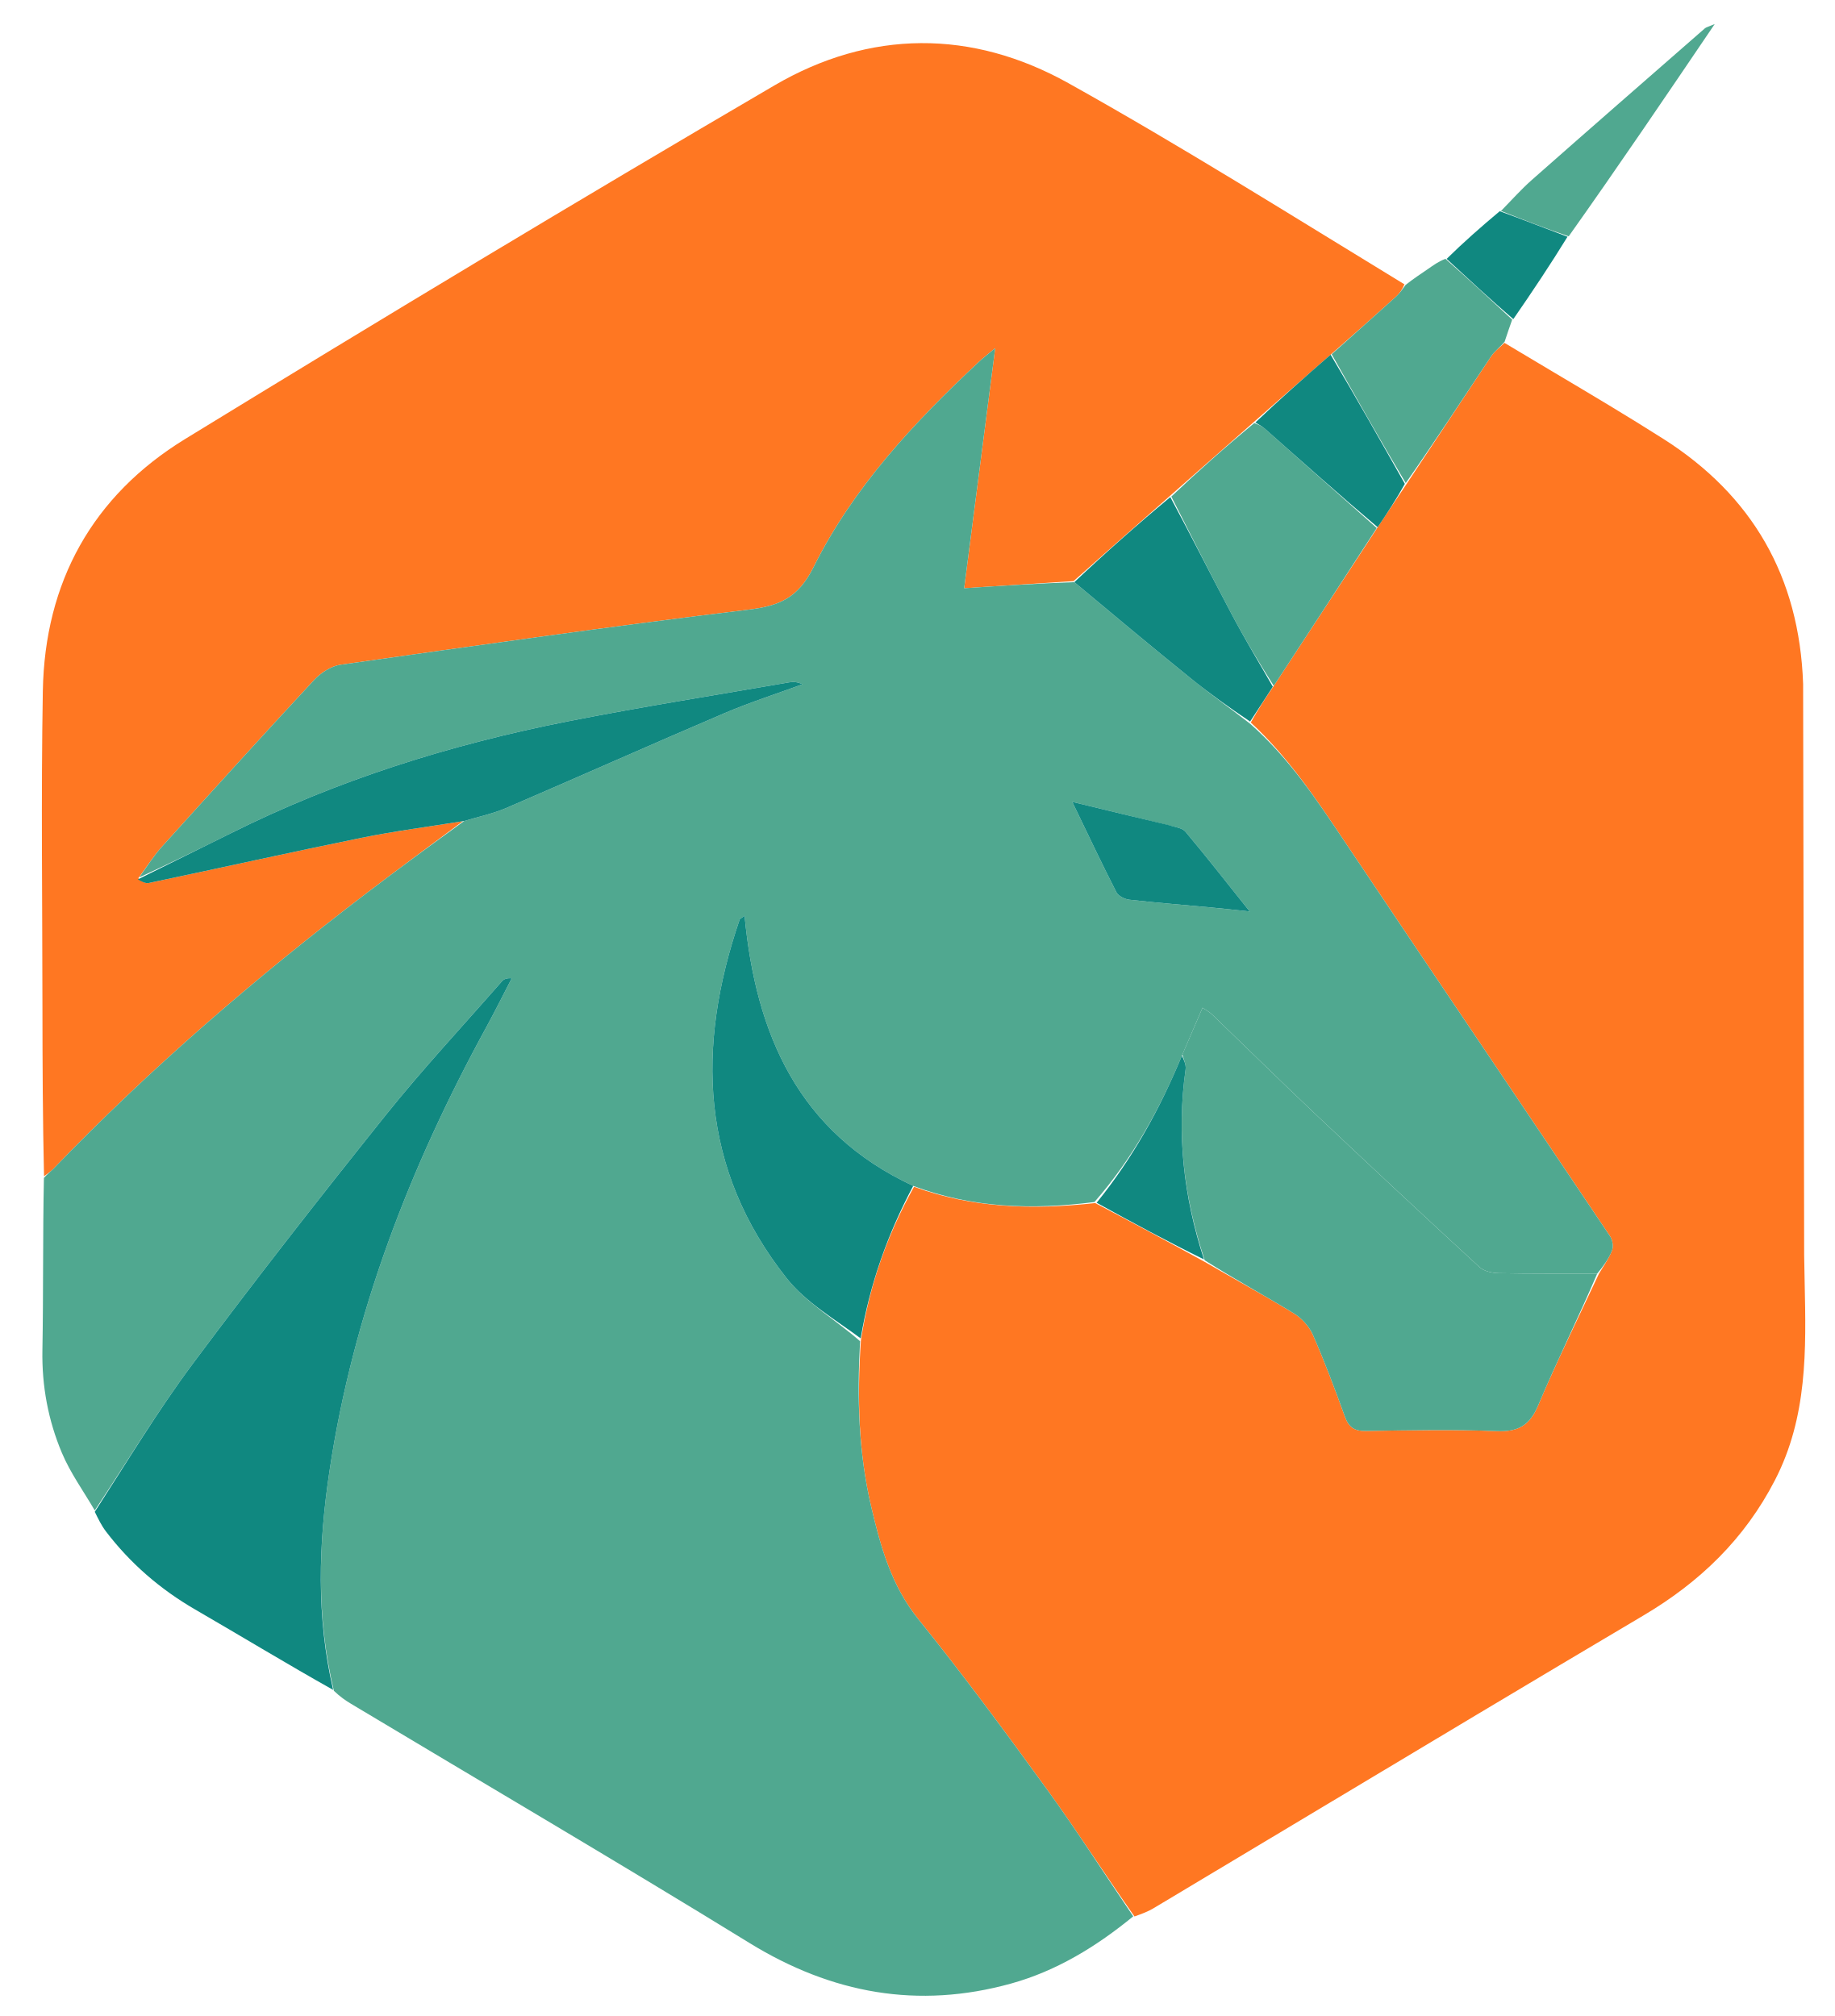
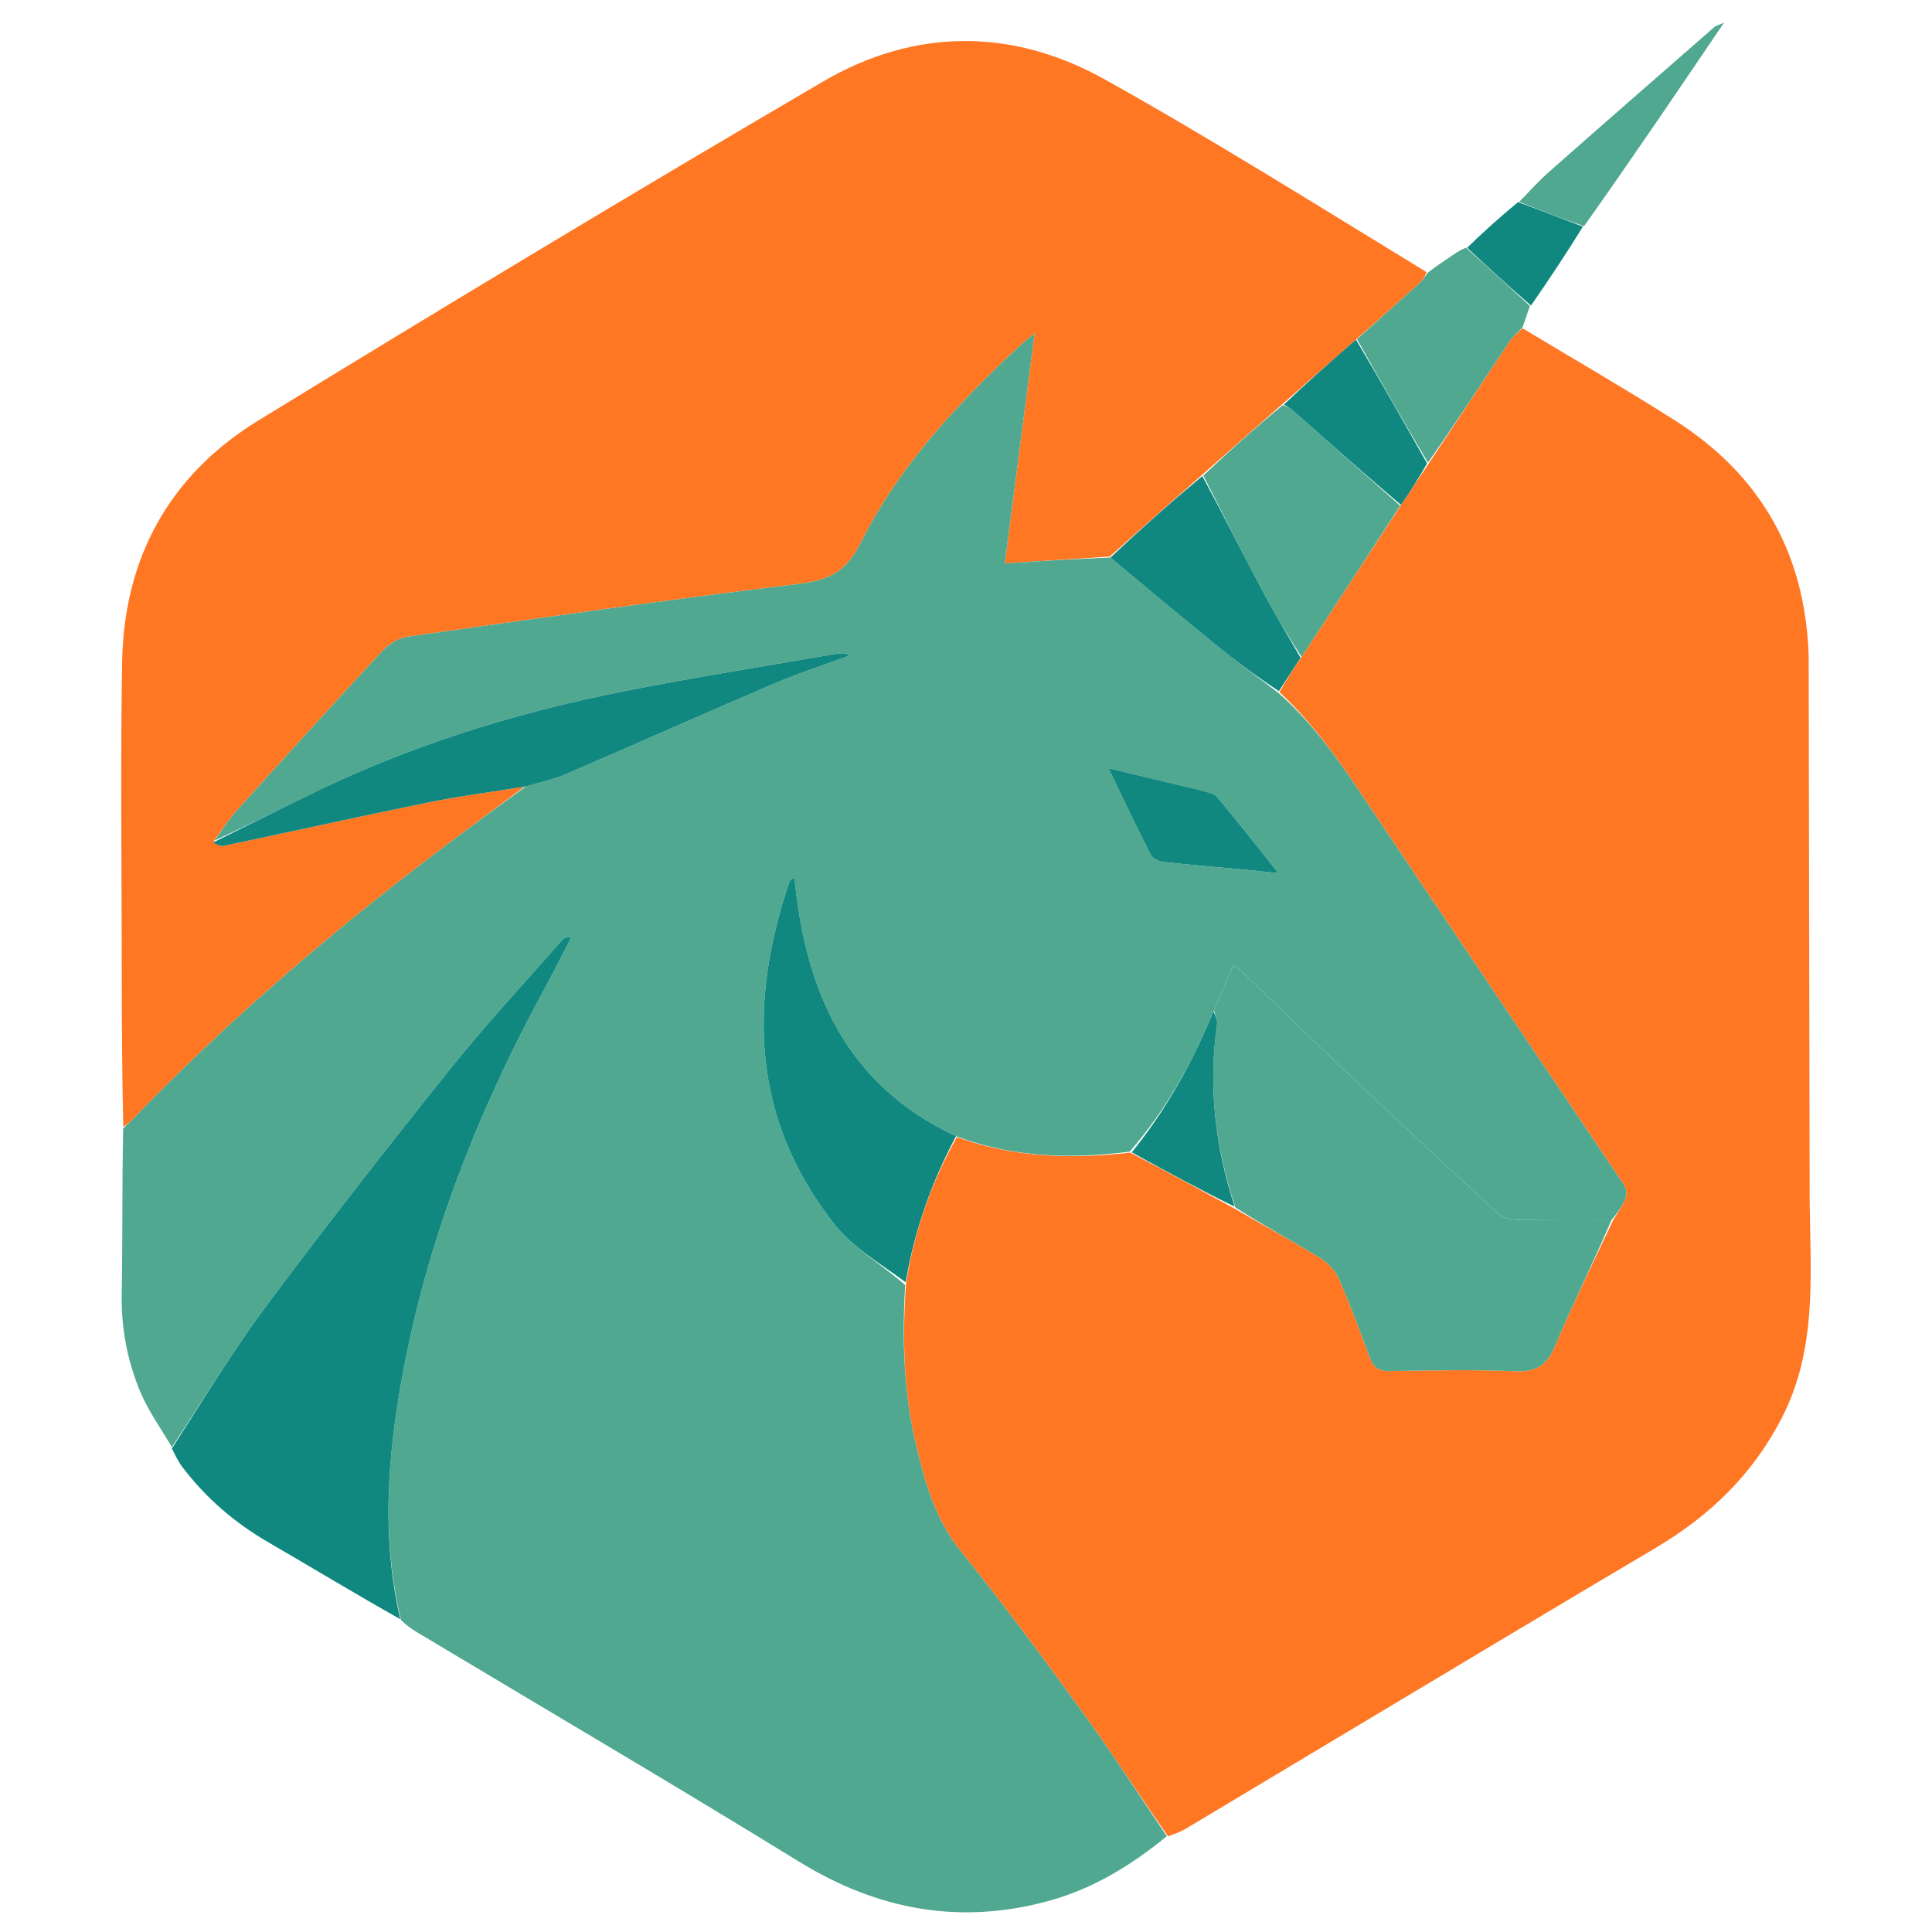
- <svg xmlns="http://www.w3.org/2000/svg" width="232" height="255" viewBox="0 0 232 255" fill="none">
-   <path fill-rule="evenodd" clip-rule="evenodd" d="M173.961 180.981L173.538 180.988C173.339 180.991 173.14 180.995 172.941 180.998C173.283 180.992 173.619 180.987 173.961 180.981Z" fill="#FF7722" />
-   <path fill-rule="evenodd" clip-rule="evenodd" d="M115.588 150.113C122.956 152.81 130.535 153.058 138.495 152.171C143.262 154.676 147.755 157.089 152.342 159.61C153.766 160.438 155.183 161.242 156.59 162.039C158.965 163.386 161.311 164.716 163.612 166.121C164.613 166.732 165.562 167.78 166.03 168.85C167.514 172.234 168.813 175.703 170.07 179.181C170.558 180.528 171.266 181.025 172.722 181.001C173.135 180.995 173.548 180.988 173.961 180.981L173.972 180.981C179.064 180.897 184.161 180.812 189.245 181.021C191.981 181.133 193.434 180.328 194.522 177.742C196.202 173.75 198.064 169.836 199.926 165.921C200.687 164.321 201.448 162.72 202.197 161.115C202.362 160.832 202.537 160.552 202.712 160.273C203.138 159.593 203.563 158.913 203.852 158.179C204.048 157.681 203.924 156.849 203.616 156.39C198.523 148.795 193.416 141.21 188.308 133.626L188.303 133.617C182.2 124.554 176.097 115.491 170.019 106.412L169.815 106.106C166.352 100.933 162.899 95.773 158.173 91.388C159.114 89.705 160.037 88.283 161.08 86.756C163.359 83.29 165.605 79.852 167.851 76.415C169.964 73.181 172.077 69.947 174.217 66.69C174.855 65.746 175.464 64.829 176.072 63.911C176.657 63.031 177.243 62.147 177.855 61.241C179.669 58.518 181.451 55.818 183.224 53.133C185.005 50.435 186.781 47.745 188.563 45.071C188.86 44.625 189.273 44.257 189.687 43.889C189.878 43.718 190.07 43.547 190.25 43.369C192.329 44.622 194.417 45.862 196.504 47.102C201.146 49.859 205.787 52.616 210.341 55.511C221.543 62.632 227.545 72.901 228.019 86.505L228.15 158.798C228.164 159.945 228.189 161.093 228.214 162.24C228.398 170.74 228.582 179.217 224.461 187.212C220.625 194.653 214.98 200.101 207.837 204.331C193.752 212.673 179.712 221.092 165.672 229.51L165.653 229.522C159.052 233.48 152.452 237.437 145.846 241.387C145.17 241.792 144.415 242.066 143.545 242.382L143.467 242.411C141.809 240.057 140.208 237.687 138.614 235.327C136.561 232.288 134.519 229.264 132.379 226.312C127.109 219.043 121.775 211.805 116.141 204.819C112.707 200.562 111.359 195.648 110.166 190.568C108.562 183.737 108.369 176.81 108.874 169.486C109.999 162.383 112.263 156.062 115.588 150.113Z" fill="#FF7722" />
-   <path d="M135.76 73.505C131.272 73.796 126.785 74.088 121.925 74.404C123.229 64.314 124.499 54.489 125.851 44.037C124.924 44.813 124.33 45.265 123.787 45.772C115.59 53.436 107.92 61.628 102.885 71.726C100.929 75.648 98.566 76.644 94.59 77.124C77.391 79.2 60.236 81.651 43.08 84.077C41.886 84.246 40.577 85.092 39.73 86.004C33.259 92.968 26.874 100.012 20.503 107.069C19.451 108.233 18.599 109.579 17.493 111.08C17.827 111.453 18.365 111.783 18.814 111.689C27.775 109.805 36.713 107.805 45.686 105.979C49.936 105.115 54.25 104.565 58.534 103.873C54.496 106.887 50.433 109.87 46.423 112.922C32.37 123.622 19.01 135.114 6.741 147.849C6.43 148.172 6.053 148.43 5.566 148.781C5.405 141.666 5.372 134.489 5.367 127.312C5.359 114.013 5.187 100.711 5.416 87.416C5.654 73.628 11.707 62.7 23.416 55.526C48.116 40.393 72.924 25.431 97.926 10.806C110.008 3.739 122.895 3.701 135.104 10.516C149.456 18.527 163.385 27.296 177.601 35.964C177.322 36.632 176.981 37.118 176.552 37.507C173.846 39.953 171.12 42.377 168.266 44.863C164.956 47.738 161.781 50.56 158.466 53.457C154.911 56.573 151.496 59.613 147.952 62.722C143.803 66.362 139.781 69.933 135.76 73.505Z" fill="#FF7722" />
-   <path d="M11.983 191.053C10.577 188.634 8.902 186.328 7.826 183.769C6.095 179.655 5.279 175.31 5.363 170.773C5.495 163.606 5.4 156.435 5.553 148.992C6.053 148.43 6.43 148.172 6.741 147.849C19.01 135.114 32.37 123.622 46.423 112.922C50.433 109.87 54.496 106.887 58.702 103.845C60.588 103.288 62.371 102.91 64.014 102.203C73.218 98.245 82.367 94.158 91.581 90.223C94.813 88.842 98.176 87.767 101.479 86.552C100.853 86.25 100.319 86.219 99.806 86.308C90.476 87.931 81.116 89.406 71.826 91.24C56.99 94.169 42.642 98.661 29.072 105.458C25.24 107.377 21.384 109.247 17.596 110.99C18.599 109.579 19.451 108.234 20.503 107.069C26.874 100.012 33.259 92.968 39.73 86.004C40.577 85.092 41.886 84.246 43.08 84.077C60.236 81.652 77.391 79.2 94.59 77.124C98.566 76.644 100.929 75.648 102.885 71.726C107.92 61.629 115.59 53.436 123.787 45.772C124.33 45.265 124.924 44.813 125.851 44.037C124.499 54.489 123.229 64.314 121.925 74.404C126.785 74.088 131.272 73.796 135.858 73.635C140.803 77.763 145.624 81.794 150.509 85.744C152.939 87.708 155.488 89.525 158.069 91.529C162.991 95.86 166.487 101.136 170.019 106.412C181.186 123.092 192.435 139.718 203.616 156.39C203.924 156.849 204.048 157.681 203.852 158.179C203.444 159.215 202.765 160.143 201.977 161.103C197.682 161.087 193.607 161.124 189.534 161.042C188.703 161.025 187.663 160.799 187.087 160.269C180.164 153.898 173.284 147.478 166.445 141.015C162.008 136.822 157.659 132.535 153.26 128.301C152.959 128.011 152.57 127.813 152.069 127.467C151.17 129.553 150.347 131.462 149.465 133.522C146.671 140.3 143.23 146.509 138.402 152.042C130.535 153.058 122.956 152.81 115.481 150.002C100.951 143.24 95.584 130.817 94.157 115.843C93.751 116.147 93.569 116.21 93.531 116.322C88.029 132.428 88.513 147.848 99.48 161.679C101.931 164.771 105.612 166.885 108.763 169.646C108.369 176.81 108.562 183.737 110.166 190.568C111.359 195.648 112.707 200.562 116.141 204.819C121.775 211.805 127.109 219.043 132.379 226.312C136.181 231.557 139.674 237.027 143.305 242.396C138.68 246.187 133.635 249.293 127.855 250.896C116.095 254.156 105.19 252.173 94.774 245.763C78.098 235.5 61.207 225.586 44.409 215.521C43.699 215.095 43.015 214.626 42.219 213.865C39.974 204.447 40.285 195.283 41.655 186.134C44.654 166.113 51.86 147.564 61.517 129.889C62.623 127.864 63.647 125.794 64.71 123.746C64.022 123.693 63.696 123.871 63.466 124.133C58.556 129.747 53.457 135.21 48.798 141.026C40.511 151.371 32.341 161.819 24.419 172.445C19.966 178.418 16.109 184.836 11.983 191.053ZM147.519 104.325C143.756 103.411 139.994 102.496 135.597 101.427C137.627 105.626 139.344 109.27 141.176 112.854C141.422 113.336 142.23 113.736 142.82 113.803C146.249 114.189 149.691 114.46 153.127 114.781C154.564 114.915 155.998 115.078 158.042 115.291C155.065 111.568 152.54 108.333 149.904 105.193C149.488 104.698 148.568 104.628 147.519 104.325Z" fill="#50A890" />
-   <path d="M168.401 44.809C171.12 42.377 173.846 39.953 176.552 37.507C176.981 37.118 177.322 36.632 177.748 36.039C178.727 35.262 179.669 34.648 180.596 34.011C181.245 33.565 181.873 33.089 182.788 32.738C185.787 35.376 188.508 37.903 191.229 40.43C190.918 41.309 190.607 42.188 190.273 43.218C189.682 43.932 188.998 44.418 188.563 45.071C185.005 50.409 181.493 55.779 177.768 61.1C174.512 55.643 171.457 50.226 168.401 44.809Z" fill="#50A890" />
-   <path d="M189.811 26.682C191.109 25.369 192.335 23.975 193.716 22.756C200.986 16.338 208.295 9.965 215.597 3.583C215.753 3.447 215.991 3.405 216.841 3.04C210.559 12.315 204.622 21.082 198.373 29.893C195.311 28.852 192.561 27.767 189.811 26.682Z" fill="#50A890" />
-   <path d="M201.977 161.103C199.617 166.648 196.888 172.119 194.522 177.742C193.434 180.328 191.981 181.133 189.245 181.021C183.746 180.795 178.229 180.912 172.722 181.001C171.266 181.025 170.558 180.528 170.07 179.181C168.813 175.703 167.514 172.234 166.03 168.85C165.562 167.78 164.613 166.732 163.612 166.121C159.949 163.884 156.171 161.837 152.348 159.413C149.673 151.335 148.773 143.402 149.929 135.256C150.014 134.659 149.669 134.001 149.524 133.371C150.347 131.462 151.17 129.553 152.069 127.467C152.57 127.813 152.959 128.011 153.26 128.301C157.659 132.535 162.008 136.822 166.445 141.015C173.284 147.478 180.164 153.898 187.087 160.269C187.663 160.799 188.703 161.025 189.534 161.042C193.607 161.124 197.682 161.087 201.977 161.103Z" fill="#50A890" />
-   <path d="M161.08 86.756C159.245 83.857 157.452 80.895 155.831 77.841C153.217 72.914 150.715 67.927 148.123 62.809C151.496 59.613 154.911 56.573 158.615 53.514C159.27 53.75 159.666 53.97 159.997 54.263C164.704 58.433 169.402 62.613 174.103 66.79C169.802 73.41 165.502 80.03 161.08 86.756Z" fill="#50A890" />
-   <path d="M11.985 191.227C16.109 184.836 19.966 178.418 24.419 172.445C32.341 161.818 40.511 151.371 48.798 141.026C53.457 135.21 58.556 129.747 63.466 124.133C63.696 123.871 64.022 123.692 64.71 123.745C63.647 125.794 62.623 127.864 61.517 129.889C51.86 147.564 44.654 166.113 41.655 186.134C40.285 195.283 39.974 204.447 42.128 213.752C36.325 210.492 30.541 206.98 24.689 203.588C20.26 201.022 16.479 197.757 13.385 193.693C12.846 192.985 12.449 192.168 11.985 191.227Z" fill="#108880" />
-   <path d="M189.656 26.713C192.561 27.767 195.311 28.852 198.224 29.945C196.095 33.404 193.803 36.853 191.37 40.366C188.508 37.903 185.787 35.376 182.938 32.745C185.041 30.675 187.271 28.709 189.656 26.713Z" fill="#108880" />
-   <path d="M115.481 150.002C112.263 156.062 109.999 162.383 108.839 169.288C105.612 166.884 101.931 164.771 99.48 161.679C88.513 147.848 88.029 132.428 93.531 116.322C93.569 116.21 93.751 116.147 94.157 115.843C95.584 130.817 100.951 143.24 115.481 150.002Z" fill="#108880" />
-   <path d="M58.702 103.845C54.25 104.565 49.936 105.115 45.686 105.979C36.713 107.805 27.775 109.805 18.814 111.689C18.365 111.783 17.827 111.453 17.435 111.23C21.384 109.247 25.24 107.377 29.072 105.458C42.642 98.66 56.99 94.169 71.826 91.24C81.116 89.406 90.476 87.931 99.806 86.308C100.319 86.219 100.853 86.25 101.479 86.552C98.176 87.767 94.814 88.842 91.581 90.223C82.367 94.158 73.218 98.245 64.014 102.203C62.371 102.91 60.588 103.288 58.702 103.845Z" fill="#108880" />
-   <path d="M135.858 73.635C139.781 69.933 143.803 66.362 147.995 62.878C150.715 67.927 153.217 72.914 155.831 77.841C157.452 80.895 159.245 83.857 160.96 86.861C160.037 88.283 159.114 89.705 158.087 91.268C155.488 89.525 152.939 87.708 150.509 85.744C145.624 81.794 140.803 77.763 135.858 73.635Z" fill="#108880" />
-   <path d="M147.7 104.344C148.568 104.628 149.488 104.698 149.904 105.192C152.54 108.333 155.065 111.568 158.042 115.291C155.998 115.078 154.564 114.915 153.127 114.781C149.691 114.459 146.249 114.189 142.82 113.803C142.23 113.736 141.422 113.336 141.176 112.854C139.343 109.27 137.627 105.626 135.597 101.427C139.994 102.496 143.756 103.411 147.7 104.344Z" fill="#108880" />
-   <path d="M149.465 133.521C149.669 134.001 150.014 134.659 149.929 135.256C148.773 143.402 149.673 151.335 152.254 159.304C147.755 157.089 143.262 154.676 138.677 152.134C143.23 146.509 146.671 140.3 149.465 133.521Z" fill="#108880" />
-   <path d="M174.217 66.69C169.402 62.613 164.704 58.433 159.997 54.264C159.666 53.97 159.27 53.75 158.755 53.439C161.781 50.56 164.956 47.738 168.266 44.863C171.457 50.226 174.512 55.643 177.655 61.201C176.605 63.091 175.468 64.84 174.217 66.69Z" fill="#108880" />
+ <svg xmlns="http://www.w3.org/2000/svg" width="255" height="255" viewBox="0 0 255 255" fill="none">
+   <path fill-rule="evenodd" clip-rule="evenodd" d="M184.664 180.941L184.241 180.948C184.042 180.951 183.842 180.955 183.643 180.958C183.985 180.952 184.322 180.947 184.664 180.941Z" fill="#FF7722" />
+   <path fill-rule="evenodd" clip-rule="evenodd" d="M126.291 150.073C133.658 152.77 141.237 153.018 149.197 152.132C153.964 154.636 158.457 157.049 163.044 159.57C164.468 160.398 165.886 161.202 167.293 162C169.668 163.346 172.014 164.677 174.314 166.081C175.315 166.692 176.264 167.74 176.733 168.81C178.217 172.194 179.515 175.664 180.773 179.141C181.26 180.488 181.969 180.985 183.425 180.962C183.838 180.955 184.251 180.948 184.664 180.941L184.674 180.941C189.766 180.857 194.864 180.773 199.947 180.981C202.683 181.094 204.136 180.288 205.224 177.702C206.904 173.711 208.766 169.796 210.628 165.881C211.39 164.281 212.151 162.681 212.899 161.075C213.065 160.792 213.24 160.512 213.415 160.233C213.84 159.553 214.266 158.873 214.554 158.14C214.75 157.641 214.626 156.809 214.318 156.35C209.225 148.755 204.118 141.171 199.011 133.586L199.005 133.578C192.903 124.514 186.8 115.451 180.722 106.372L180.517 106.067C177.055 100.893 173.601 95.734 168.875 91.348C169.817 89.665 170.74 88.243 171.783 86.716C174.061 83.25 176.307 79.813 178.554 76.375C180.667 73.141 182.78 69.907 184.919 66.65C185.558 65.707 186.166 64.789 186.775 63.871C187.359 62.991 187.945 62.107 188.557 61.201C190.371 58.478 192.154 55.778 193.926 53.093C195.707 50.395 197.483 47.705 199.266 45.031C199.563 44.585 199.976 44.217 200.389 43.849C200.581 43.678 200.772 43.508 200.952 43.329C203.032 44.582 205.119 45.822 207.207 47.062C211.848 49.819 216.49 52.576 221.043 55.471C232.245 62.593 238.248 72.862 238.721 86.466L238.852 158.758C238.866 159.905 238.891 161.053 238.916 162.201C239.101 170.7 239.284 179.178 235.163 187.172C231.328 194.613 225.682 200.061 218.54 204.292C204.455 212.634 190.415 221.052 176.375 229.47L176.355 229.482C169.755 233.44 163.154 237.398 156.549 241.347C155.872 241.752 155.118 242.026 154.248 242.342L154.169 242.371C152.511 240.017 150.911 237.647 149.316 235.287C147.264 232.248 145.221 229.224 143.081 226.272C137.811 219.003 132.478 211.765 126.844 204.78C123.41 200.522 122.062 195.608 120.869 190.528C119.265 183.697 119.071 176.77 119.577 169.446C120.702 162.343 122.965 156.022 126.291 150.073Z" fill="#FF7722" />
+   <path d="M146.463 73.465C141.975 73.757 137.487 74.049 132.627 74.365C133.932 64.275 135.202 54.449 136.553 43.997C135.626 44.774 135.032 45.225 134.49 45.732C126.293 53.396 118.623 61.589 113.587 71.686C111.632 75.608 109.268 76.604 105.293 77.084C88.093 79.16 70.938 81.612 53.782 84.037C52.588 84.206 51.28 85.052 50.432 85.964C43.962 92.928 37.577 99.972 31.206 107.029C30.154 108.194 29.301 109.539 28.195 111.04C28.53 111.413 29.067 111.743 29.516 111.649C38.478 109.765 47.416 107.765 56.389 105.94C60.639 105.075 64.952 104.525 69.237 103.833C65.198 106.848 61.135 109.83 57.126 112.883C43.072 123.582 29.712 135.074 17.444 147.809C17.133 148.132 16.755 148.39 16.268 148.741C16.108 141.626 16.075 134.45 16.07 127.273C16.061 113.974 15.89 100.672 16.119 87.376C16.356 73.588 22.41 62.66 34.119 55.486C58.818 40.354 83.627 25.391 108.629 10.766C120.71 3.699 133.598 3.661 145.807 10.476C160.159 18.487 174.088 27.257 188.303 35.924C188.024 36.592 187.684 37.079 187.254 37.467C184.548 39.913 181.823 42.337 178.969 44.823C175.659 47.698 172.484 50.52 169.169 53.417C165.613 56.533 162.198 59.573 158.655 62.682C154.505 66.322 150.484 69.894 146.463 73.465Z" fill="#FF7722" />
+   <path d="M22.686 191.013C21.28 188.594 19.605 186.288 18.528 183.729C16.797 179.615 15.982 175.27 16.065 170.733C16.197 163.566 16.102 156.395 16.256 148.953C16.755 148.391 17.133 148.132 17.444 147.809C29.712 135.075 43.072 123.582 57.126 112.883C61.135 109.83 65.198 106.848 69.404 103.806C71.29 103.248 73.074 102.87 74.717 102.163C83.921 98.205 93.07 94.118 102.284 90.183C105.516 88.802 108.879 87.727 112.182 86.512C111.555 86.21 111.022 86.179 110.509 86.268C101.178 87.891 91.818 89.366 82.529 91.2C67.693 94.129 53.344 98.621 39.775 105.418C35.943 107.338 32.086 109.208 28.299 110.951C29.301 109.539 30.154 108.194 31.206 107.029C37.577 99.973 43.962 92.928 50.432 85.964C51.28 85.053 52.588 84.207 53.782 84.038C70.938 81.612 88.093 79.161 105.293 77.084C109.268 76.604 111.632 75.608 113.587 71.686C118.623 61.589 126.293 53.396 134.49 45.733C135.032 45.225 135.626 44.774 136.553 43.997C135.202 54.45 133.932 64.275 132.627 74.365C137.487 74.049 141.975 73.757 146.56 73.595C151.506 77.723 156.326 81.754 161.212 85.704C163.642 87.669 166.191 89.485 168.771 91.489C173.694 95.82 177.19 101.097 180.722 106.372C191.889 123.052 203.138 139.678 214.318 156.35C214.626 156.809 214.75 157.641 214.554 158.14C214.147 159.175 213.467 160.103 212.679 161.064C208.385 161.047 204.309 161.084 200.236 161.002C199.405 160.985 198.366 160.759 197.79 160.229C190.866 153.858 183.987 147.438 177.148 140.975C172.711 136.782 168.362 132.495 163.963 128.261C163.661 127.971 163.272 127.773 162.772 127.427C161.873 129.513 161.05 131.422 160.167 133.482C157.374 140.261 153.933 146.469 149.105 152.002C141.237 153.018 133.658 152.77 126.184 149.962C111.654 143.2 106.286 130.777 104.86 115.804C104.454 116.107 104.272 116.17 104.233 116.282C98.731 132.388 99.216 147.808 110.182 161.64C112.633 164.731 116.315 166.845 119.465 169.606C119.071 176.77 119.265 183.698 120.869 190.528C122.062 195.609 123.41 200.522 126.844 204.78C132.478 211.766 137.811 219.003 143.081 226.272C146.883 231.517 150.376 236.987 154.007 242.356C149.382 246.148 144.338 249.253 138.558 250.856C126.798 254.117 115.892 252.133 105.477 245.723C88.8 235.46 71.909 225.547 55.112 215.481C54.402 215.055 53.718 214.586 52.921 213.825C50.676 204.408 50.987 195.244 52.358 186.095C55.357 166.073 62.562 147.524 72.22 129.849C73.326 127.825 74.35 125.755 75.412 123.706C74.725 123.653 74.398 123.831 74.168 124.094C69.258 129.707 64.16 135.17 59.501 140.987C51.214 151.332 43.043 161.779 35.121 172.405C30.669 178.378 26.811 184.796 22.686 191.013ZM158.221 104.286C154.459 103.371 150.696 102.456 146.3 101.388C148.33 105.587 150.046 109.23 151.878 112.815C152.125 113.297 152.933 113.696 153.522 113.763C156.951 114.15 160.393 114.42 163.83 114.741C165.266 114.875 166.7 115.038 168.745 115.252C165.767 111.528 163.243 108.293 160.606 105.153C160.191 104.658 159.27 104.588 158.221 104.286Z" fill="#50A890" />
+   <path d="M179.104 44.769C181.823 42.337 184.548 39.913 187.254 37.467C187.683 37.079 188.024 36.592 188.45 35.999C189.43 35.222 190.372 34.608 191.299 33.971C191.948 33.525 192.575 33.05 193.491 32.699C196.489 35.337 199.21 37.863 201.931 40.39C201.621 41.269 201.31 42.148 200.976 43.178C200.384 43.892 199.7 44.378 199.266 45.031C195.708 50.37 192.196 55.74 188.47 61.06C185.215 55.603 182.159 50.186 179.104 44.769Z" fill="#50A890" />
+   <path d="M200.514 26.643C201.811 25.329 203.038 23.935 204.419 22.716C211.689 16.299 218.997 9.925 226.3 3.544C226.456 3.407 226.694 3.365 227.543 3C221.261 12.276 215.324 21.042 209.075 29.853C206.014 28.812 203.264 27.727 200.514 26.643Z" fill="#50A890" />
+   <path d="M212.679 161.064C210.319 166.608 207.591 172.079 205.224 177.702C204.136 180.288 202.683 181.094 199.947 180.981C194.448 180.756 188.932 180.873 183.425 180.961C181.969 180.985 181.26 180.488 180.773 179.141C179.515 175.664 178.217 172.194 176.733 168.81C176.264 167.74 175.315 166.692 174.314 166.081C170.651 163.845 166.873 161.797 163.051 159.373C160.376 151.295 159.476 143.362 160.632 135.216C160.716 134.619 160.372 133.961 160.227 133.331C161.05 131.422 161.873 129.513 162.772 127.427C163.272 127.773 163.661 127.971 163.963 128.261C168.362 132.495 172.711 136.782 177.148 140.975C183.987 147.438 190.866 153.858 197.79 160.229C198.366 160.759 199.405 160.985 200.236 161.002C204.309 161.084 208.385 161.047 212.679 161.064Z" fill="#50A890" />
+   <path d="M171.783 86.716C169.947 83.817 168.155 80.855 166.534 77.801C163.919 72.874 161.418 67.887 158.826 62.769C162.198 59.573 165.613 56.533 169.317 53.474C169.972 53.71 170.369 53.93 170.7 54.224C175.407 58.393 180.105 62.573 184.805 66.75C180.505 73.37 176.204 79.99 171.783 86.716Z" fill="#50A890" />
+   <path d="M22.687 191.187C26.811 184.796 30.669 178.378 35.121 172.405C43.043 161.779 51.214 151.332 59.501 140.986C64.16 135.17 69.258 129.707 74.168 124.094C74.398 123.831 74.725 123.653 75.412 123.706C74.35 125.755 73.326 127.824 72.22 129.849C62.562 147.524 55.357 166.073 52.358 186.094C50.987 195.244 50.676 204.408 52.831 213.713C47.027 210.452 41.244 206.94 35.391 203.548C30.963 200.982 27.182 197.718 24.088 193.653C23.549 192.945 23.151 192.128 22.687 191.187Z" fill="#108880" />
+   <path d="M200.358 26.674C203.264 27.727 206.014 28.812 208.927 29.906C206.798 33.364 204.506 36.813 202.073 40.327C199.21 37.863 196.489 35.337 193.641 32.705C195.743 30.635 197.973 28.67 200.358 26.674Z" fill="#108880" />
+   <path d="M126.184 149.962C122.965 156.022 120.702 162.343 119.541 169.249C116.315 166.845 112.633 164.731 110.182 161.64C99.216 147.808 98.731 132.388 104.233 116.282C104.272 116.17 104.454 116.107 104.86 115.803C106.286 130.777 111.654 143.2 126.184 149.962Z" fill="#108880" />
+   <path d="M69.404 103.806C64.952 104.525 60.639 105.075 56.389 105.94C47.416 107.765 38.478 109.765 29.516 111.649C29.067 111.743 28.53 111.413 28.137 111.19C32.086 109.208 35.943 107.338 39.775 105.418C53.344 98.621 67.693 94.129 82.529 91.2C91.818 89.366 101.178 87.891 110.509 86.268C111.022 86.179 111.555 86.21 112.182 86.512C108.879 87.727 105.516 88.802 102.284 90.183C93.07 94.118 83.921 98.205 74.717 102.163C73.074 102.87 71.29 103.248 69.404 103.806Z" fill="#108880" />
+   <path d="M146.56 73.595C150.484 69.894 154.505 66.322 158.697 62.838C161.418 67.887 163.919 72.874 166.534 77.801C168.155 80.855 169.947 83.817 171.662 86.821C170.74 88.243 169.817 89.665 168.79 91.228C166.191 89.485 163.642 87.669 161.212 85.704C156.326 81.754 151.506 77.723 146.56 73.595Z" fill="#108880" />
+   <path d="M158.402 104.304C159.27 104.588 160.191 104.658 160.606 105.153C163.243 108.293 165.767 111.528 168.745 115.251C166.7 115.038 165.266 114.875 163.83 114.741C160.393 114.42 156.951 114.15 153.522 113.763C152.933 113.696 152.125 113.297 151.878 112.815C150.046 109.23 148.33 105.587 146.3 101.388C150.696 102.456 154.459 103.371 158.402 104.304Z" fill="#108880" />
+   <path d="M160.167 133.482C160.372 133.961 160.716 134.619 160.632 135.216C159.476 143.362 160.376 151.295 162.956 159.265C158.457 157.049 153.964 154.636 149.379 152.095C153.933 146.469 157.374 140.26 160.167 133.482Z" fill="#108880" />
+   <path d="M184.919 66.65C180.105 62.573 175.407 58.393 170.7 54.224C170.369 53.93 169.972 53.71 169.457 53.399C172.484 50.52 175.659 47.699 178.969 44.823C182.159 50.186 185.215 55.603 188.357 61.161C187.307 63.051 186.171 64.8 184.919 66.65Z" fill="#108880" />
</svg>
